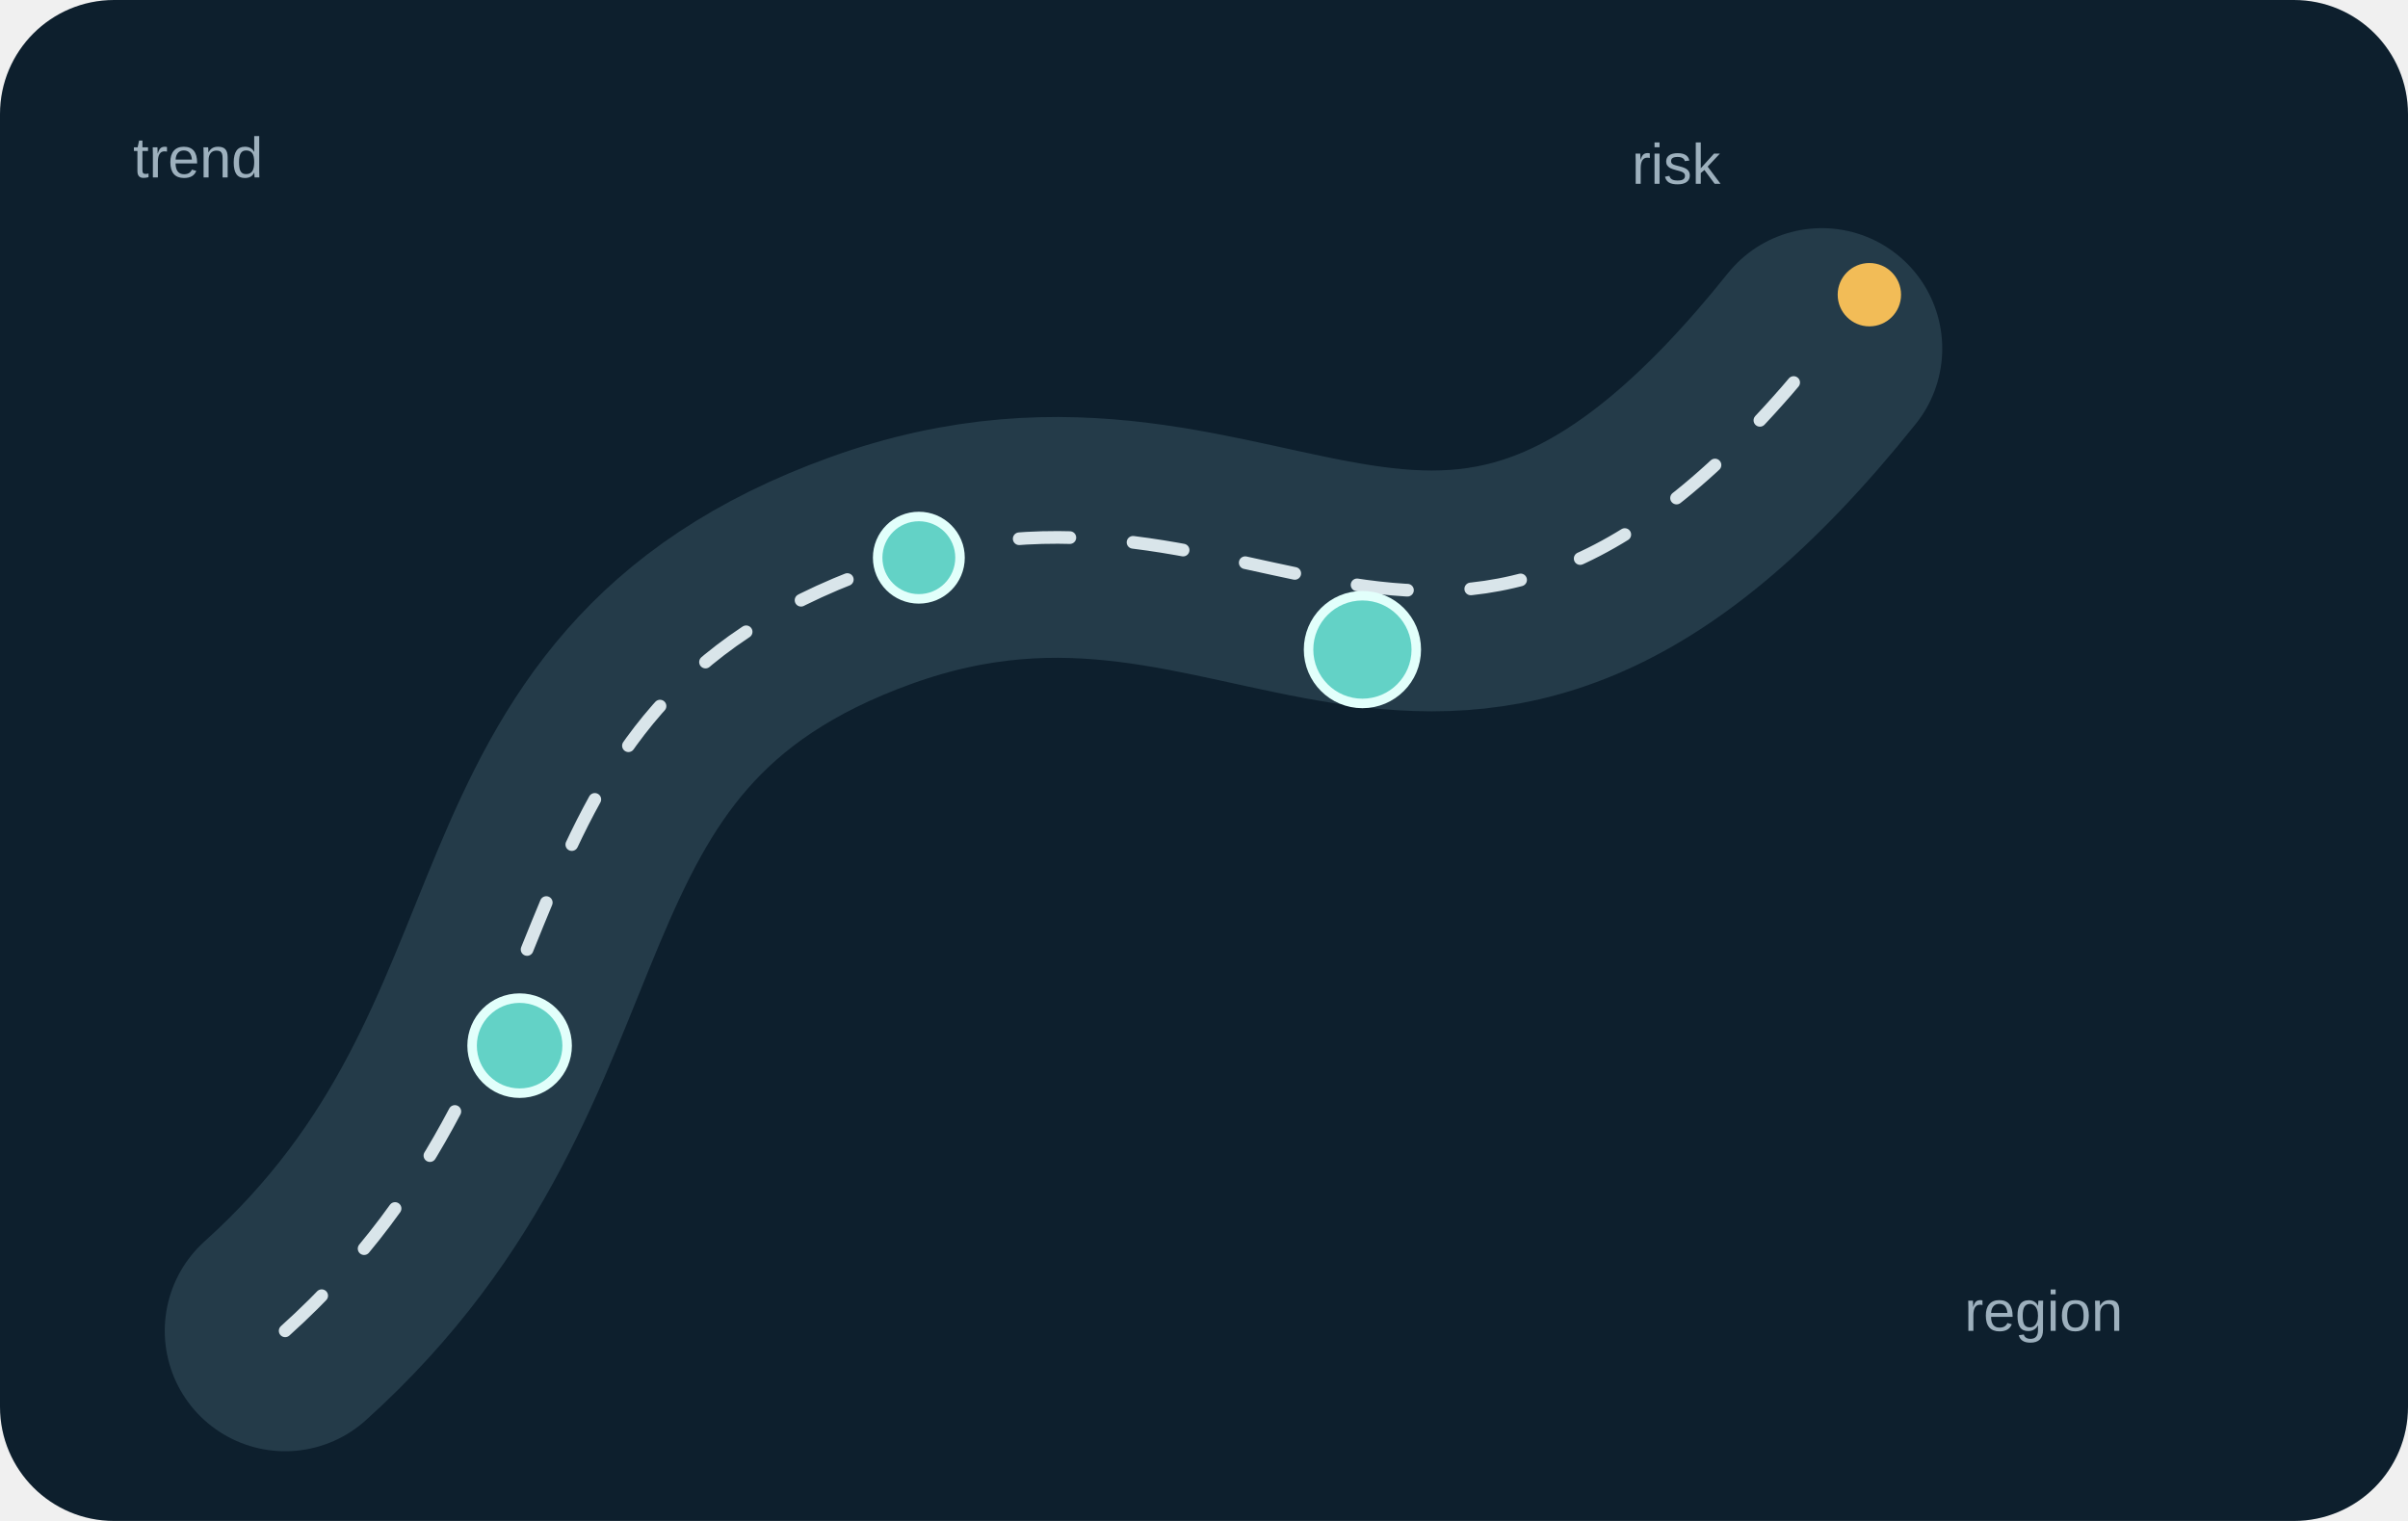
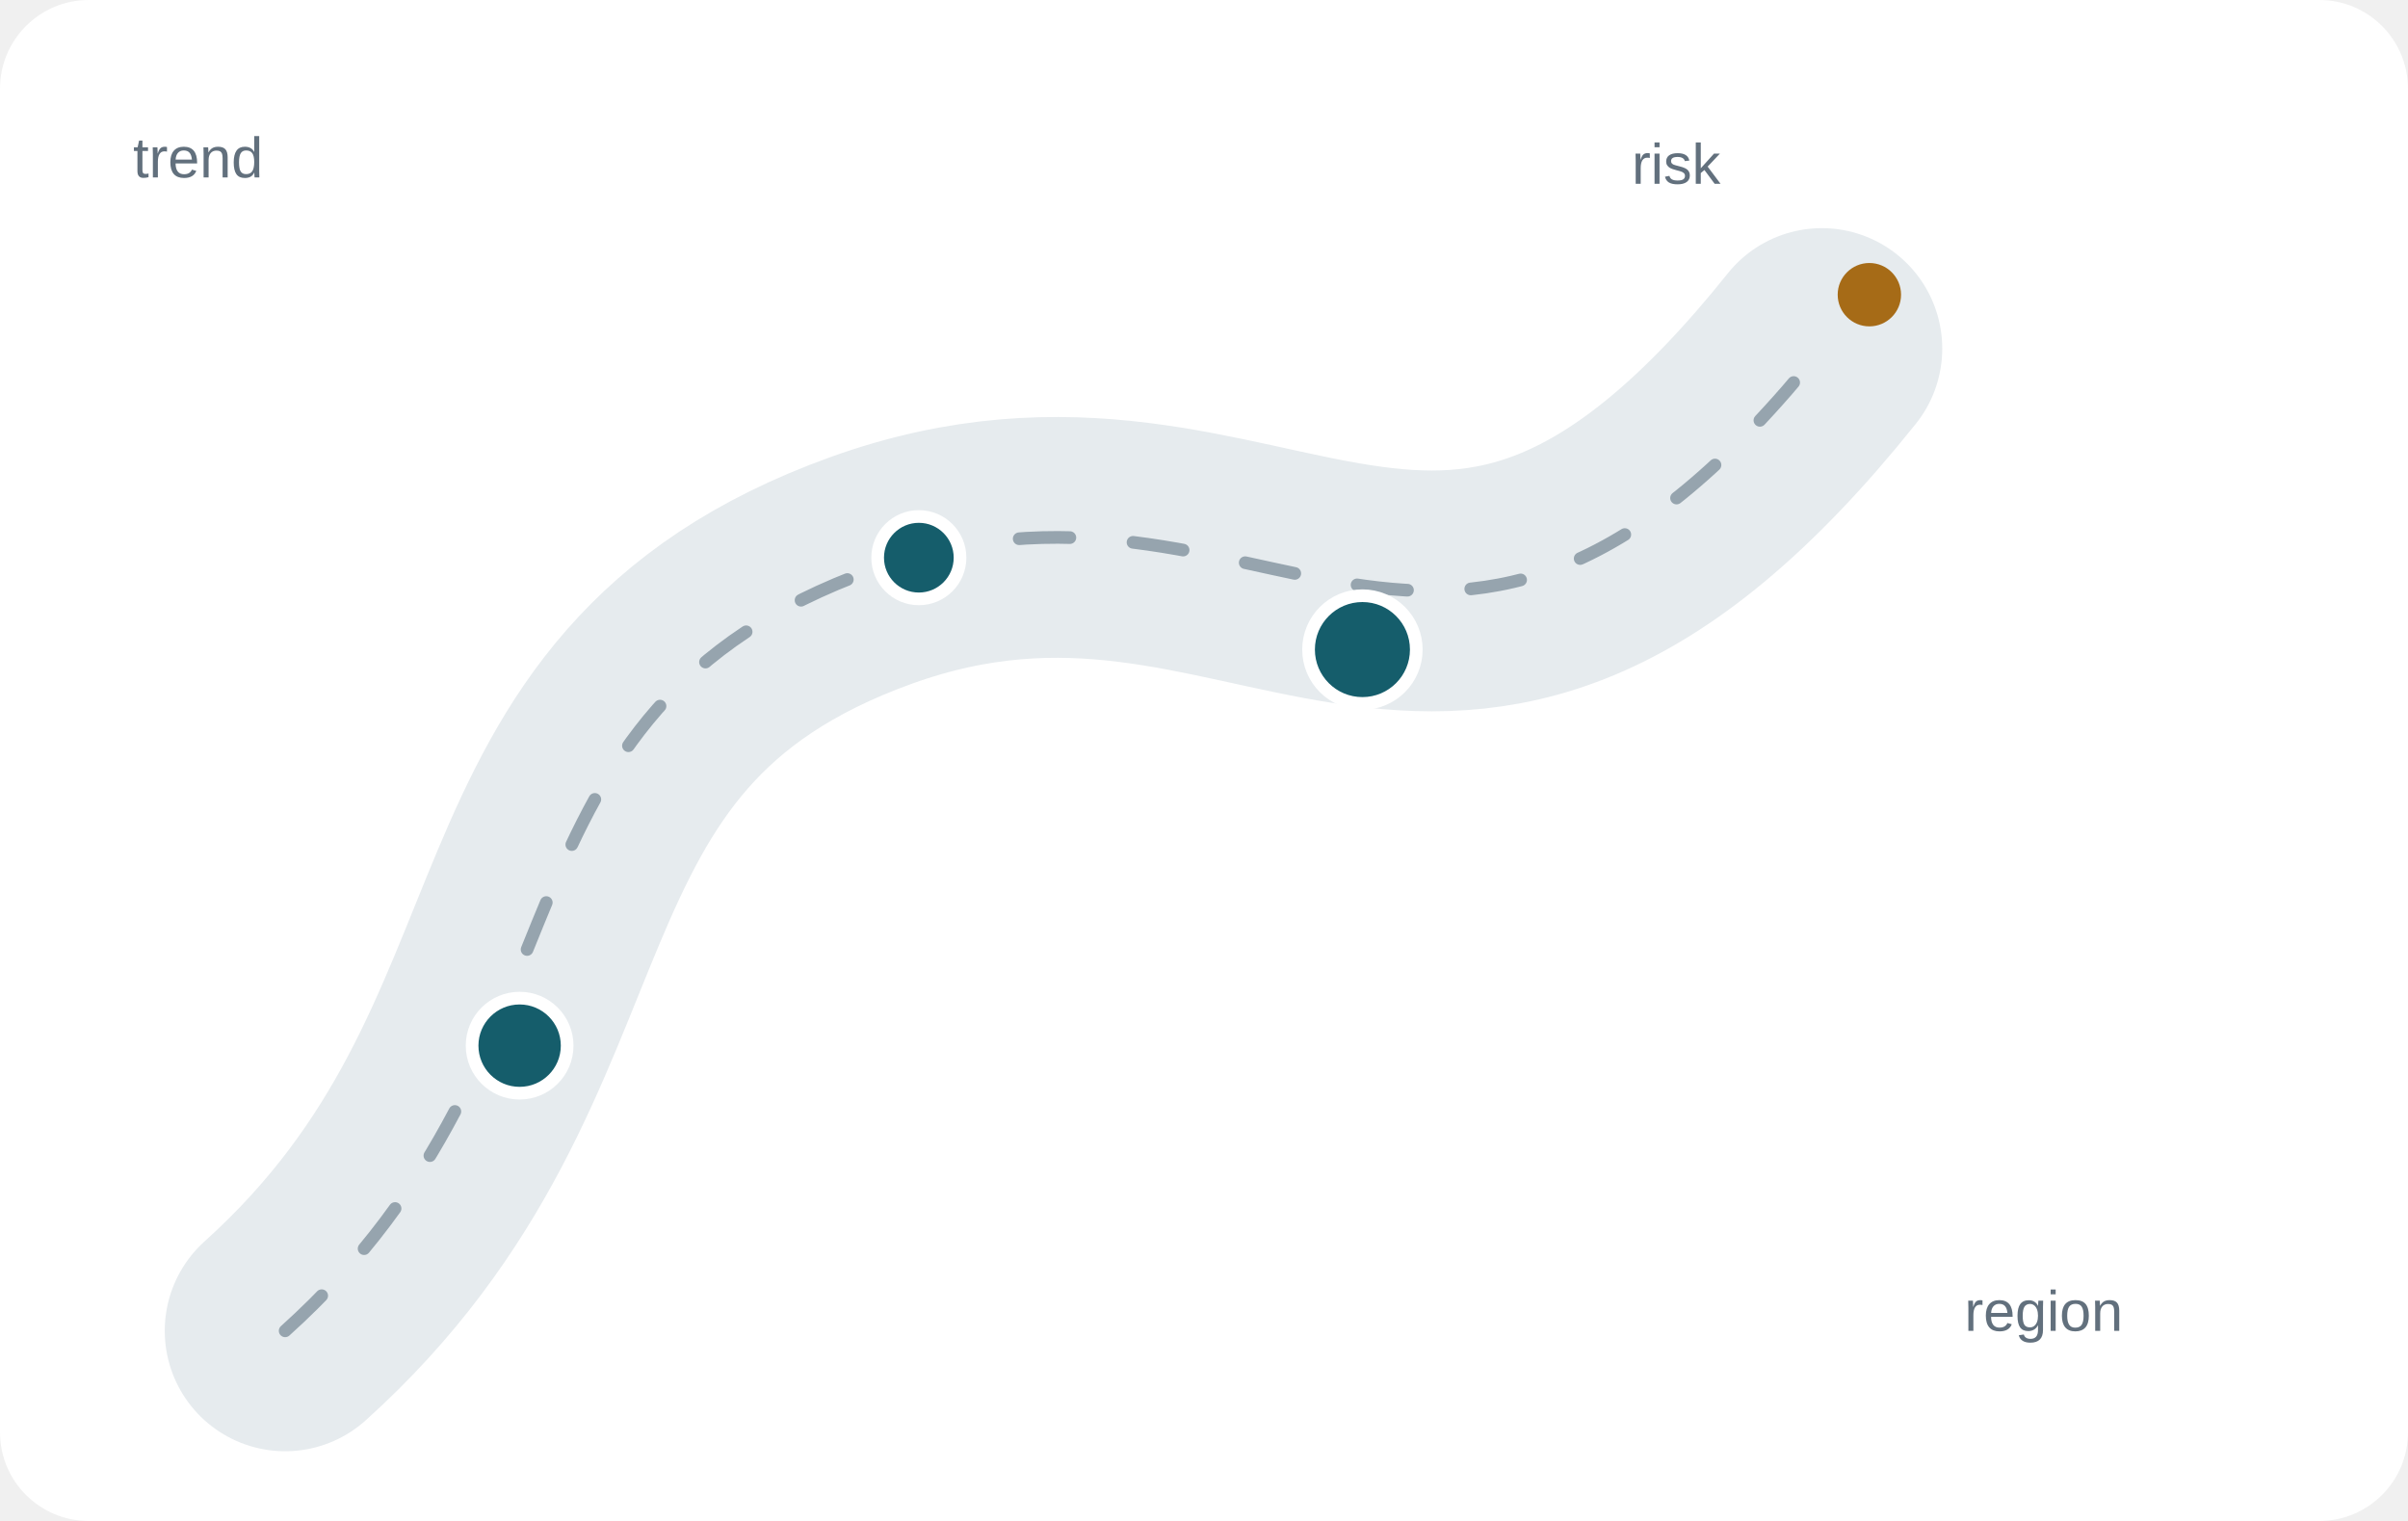
<svg xmlns="http://www.w3.org/2000/svg" viewBox="0 0 760 480" role="img" aria-labelledby="title desc">
-   <rect width="760" height="480" rx="36" fill="#0d1f2d" />
-   <path d="M90 420C190 330 150 225 275 180s180 80 300-70" fill="none" stroke="#243b49" stroke-width="76" stroke-linecap="round" />
-   <path d="M90 420C190 330 150 225 275 180s180 80 300-70" fill="none" stroke="#d9e5ea" stroke-width="4" stroke-dasharray="16 20" stroke-linecap="round" />
-   <g fill="#63d2c6" stroke="#e2fffb" stroke-width="3">
+   <rect width="760" height="480" rx="28" fill="#ffffff" />
+   <path d="M90 420C190 330 150 225 275 180s180 80 300-70" fill="none" stroke="#e6ebee" stroke-width="76" stroke-linecap="round" />
+   <path d="M90 420C190 330 150 225 275 180s180 80 300-70" fill="none" stroke="#96a4ae" stroke-width="4" stroke-dasharray="16 20" stroke-linecap="round" />
+   <g fill="#155d6b" stroke="#ffffff" stroke-width="4">
    <circle cx="164" cy="330" r="15">
      <animate attributeName="r" values="12;18;12" dur="2.6s" repeatCount="indefinite" />
    </circle>
    <circle cx="290" cy="176" r="13">
      <animate attributeName="r" values="10;16;10" dur="3.1s" repeatCount="indefinite" />
    </circle>
    <circle cx="430" cy="205" r="17">
      <animate attributeName="r" values="14;20;14" dur="2.8s" repeatCount="indefinite" />
    </circle>
  </g>
-   <circle cx="590" cy="93" r="10" fill="#f2bc57">
-     <animate attributeName="opacity" values="1;.35;1" dur="2s" repeatCount="indefinite" />
+   <circle cx="590" cy="93" r="10" fill="#a66b17">
+     <animate attributeName="opacity" values="1;.4;1" dur="2s" repeatCount="indefinite" />
  </circle>
-   <g font-family="Arial,Helvetica,sans-serif" fill="#9db0bd" font-size="18">
+   <g font-family="Arial,Helvetica,sans-serif" fill="#62707d" font-size="18">
    <text x="42" y="56">trend</text>
    <text x="620" y="420">region</text>
    <text x="515" y="58">risk</text>
  </g>
</svg>
